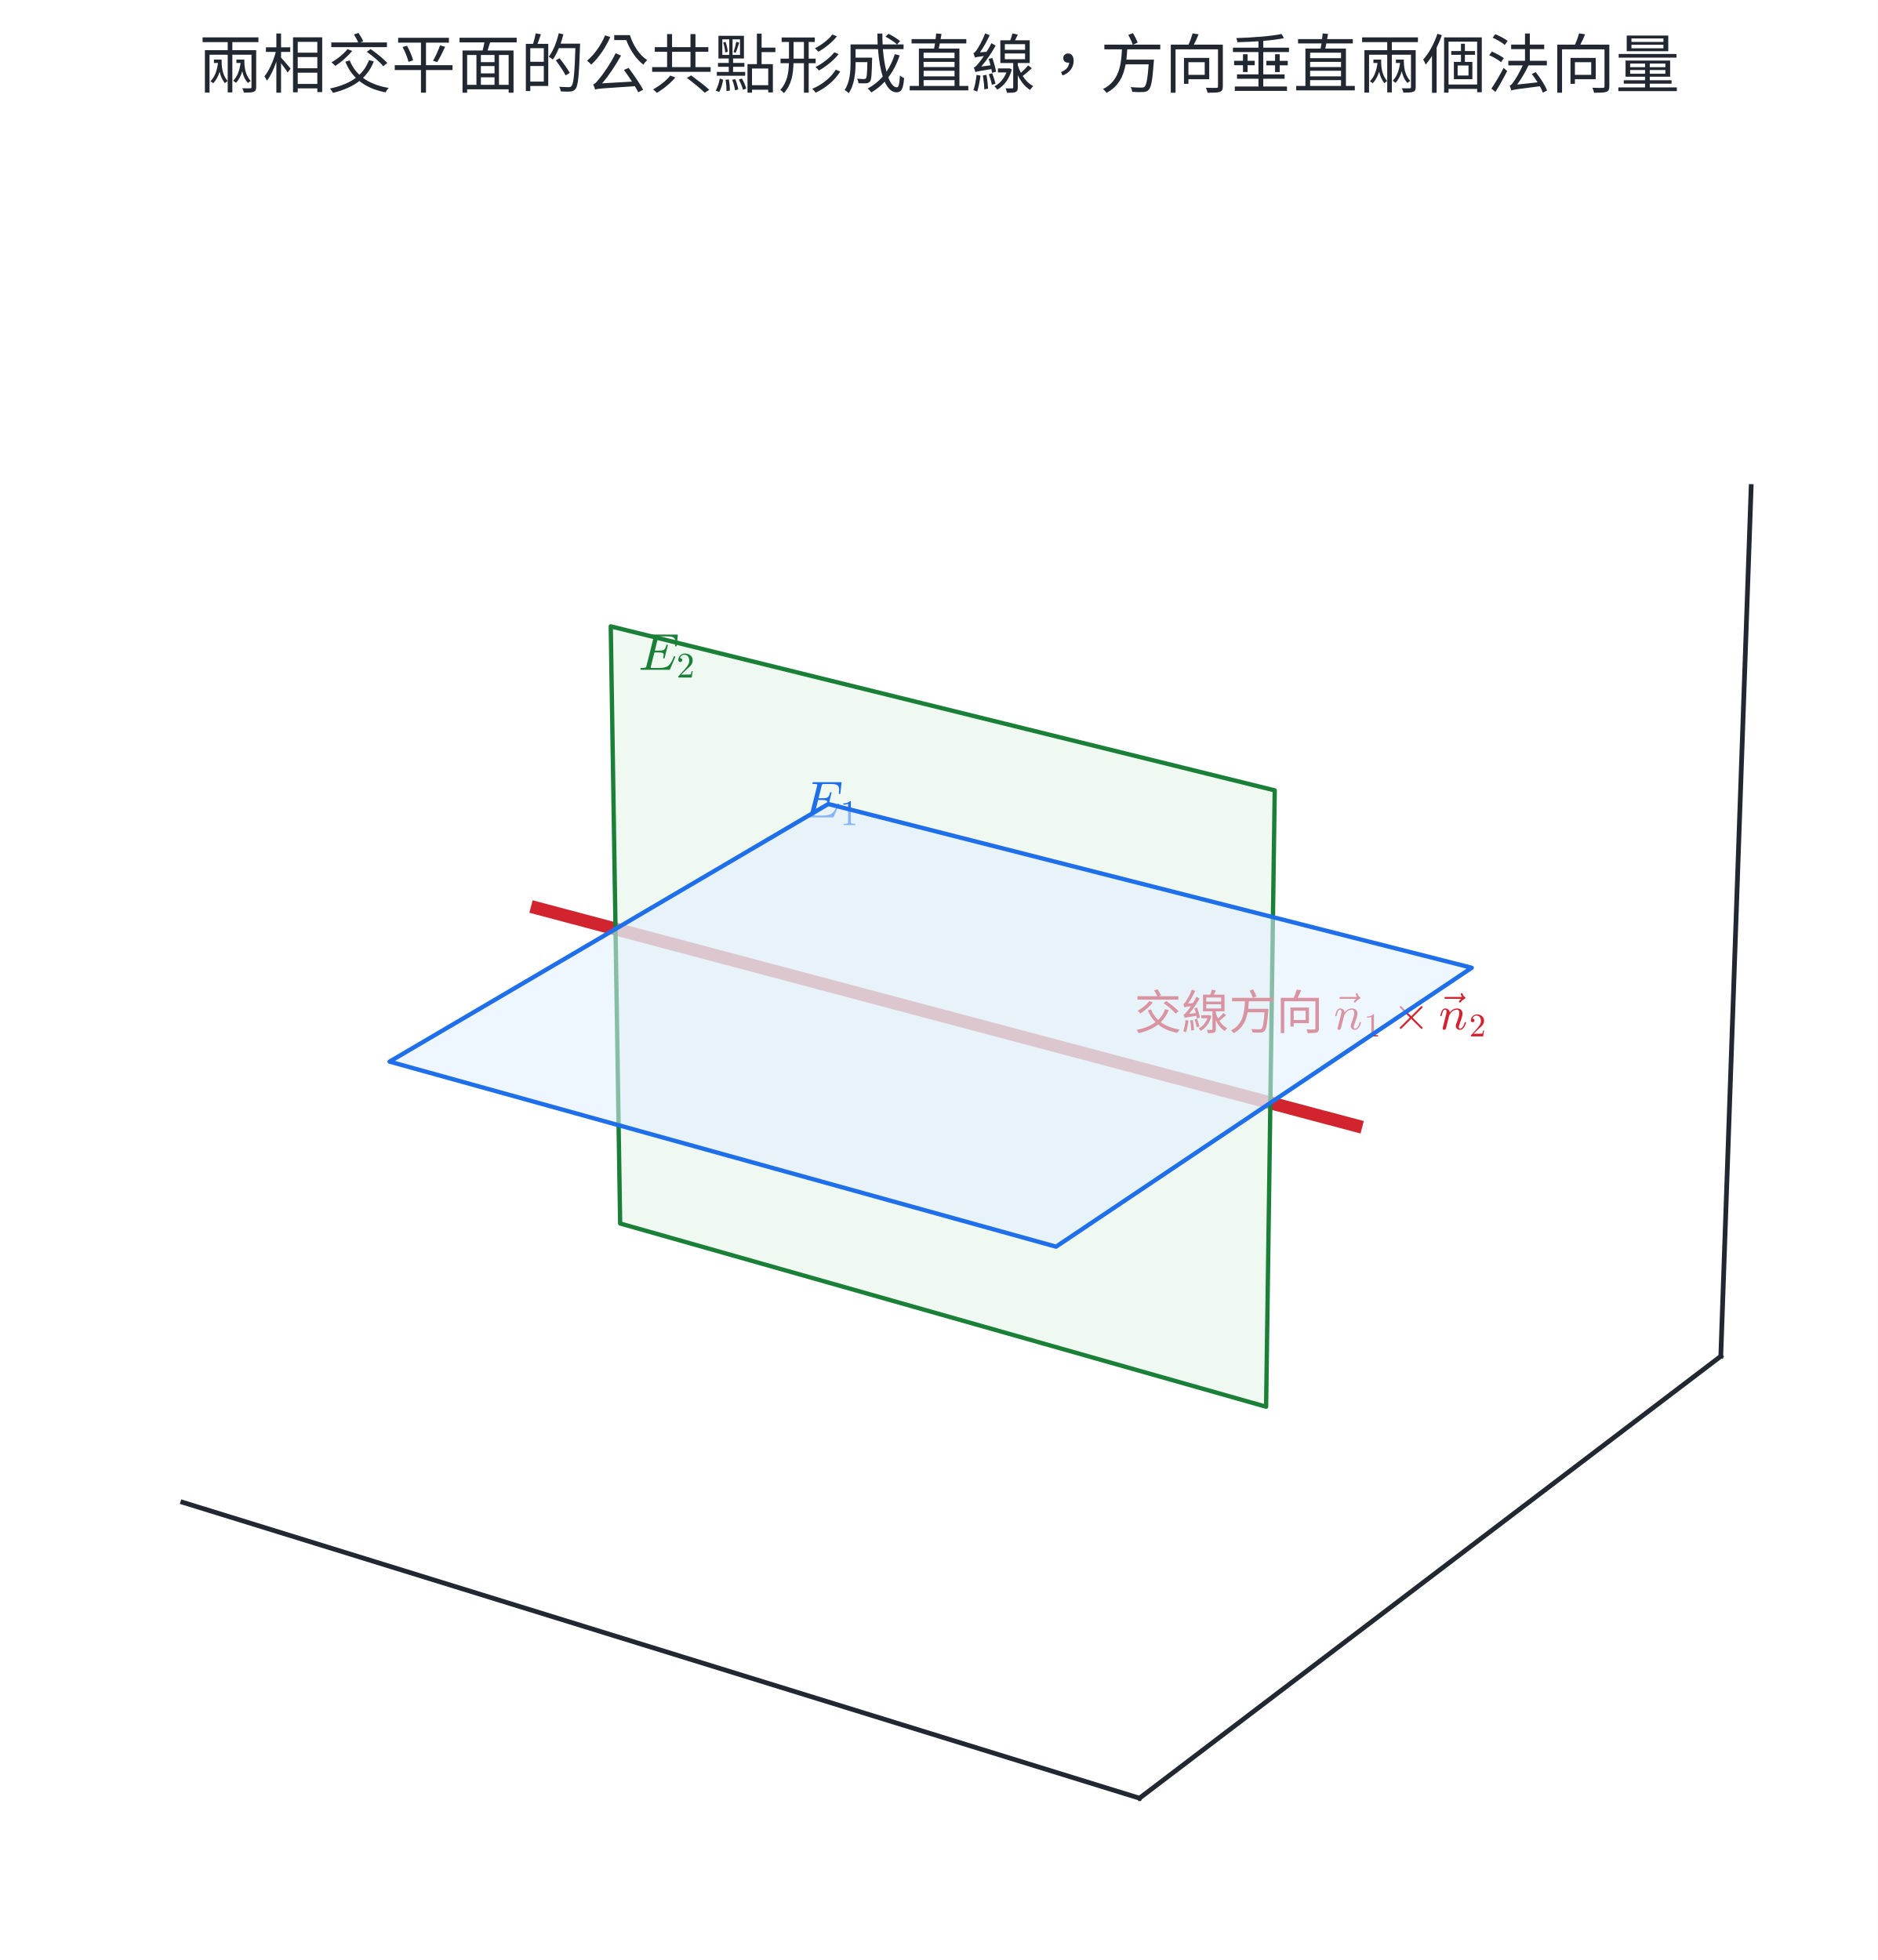
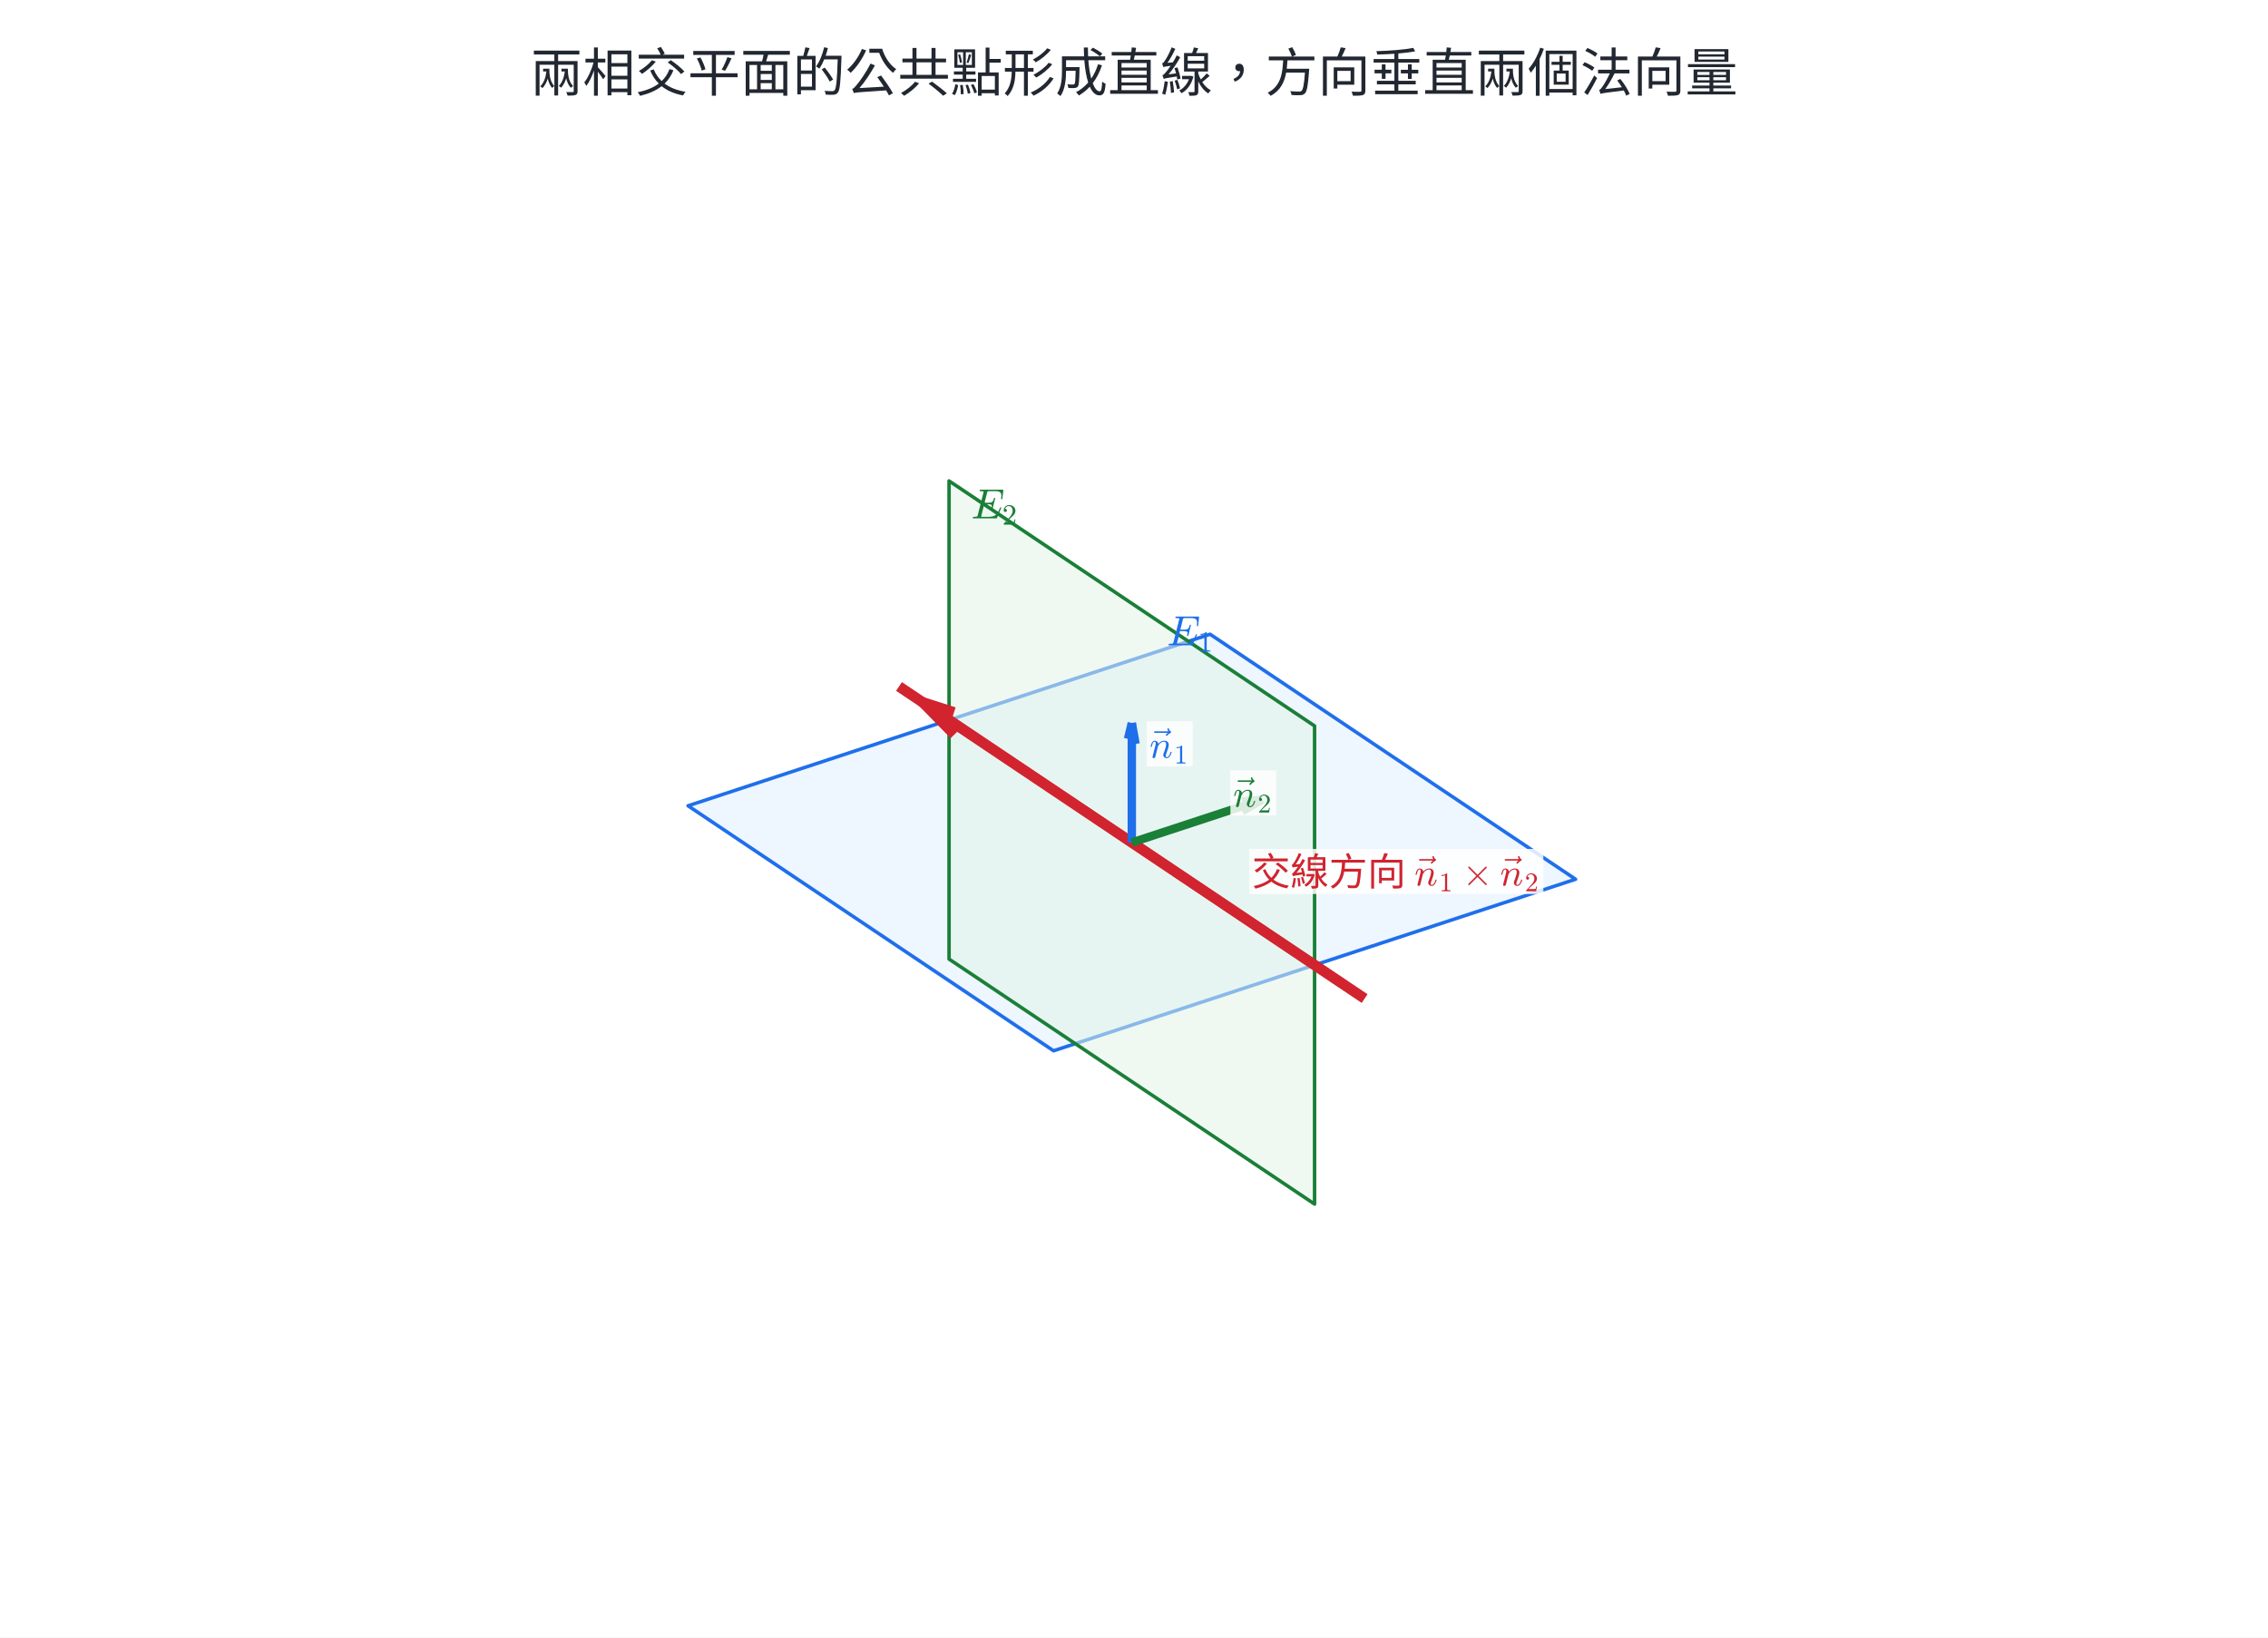
- <svg xmlns="http://www.w3.org/2000/svg" xmlns:xlink="http://www.w3.org/1999/xlink" width="437.28pt" height="456.48pt" viewBox="0 0 437.28 456.48" version="1.1">
+ <svg xmlns="http://www.w3.org/2000/svg" xmlns:xlink="http://www.w3.org/1999/xlink" width="648pt" height="468pt" viewBox="0 0 648 468" version="1.1">
  <defs>
    <style type="text/css">*{stroke-linejoin: round; stroke-linecap: butt}</style>
  </defs>
  <g id="figure_1">
    <g id="patch_1">
-       <path d="M 0 456.48 L 437.28 456.48 L 437.28 0 L 0 0 z " style="fill: #ffffff" />
+       <path d="M 0 468 L 648 468 L 648 0 L 0 0 z " style="fill: #ffffff" />
    </g>
    <g id="patch_2">
-       <path d="M 7.2 449.28 L 430.08 449.28 L 430.08 26.4 L 7.2 26.4 z " style="fill: #ffffff" />
-     </g>
-     <g id="pane3d_1">
-       <g id="patch_3">
-         <path d="M 42.563 349.89 L 188.842 257.956 L 187.496 64.252 L 35.037 142.22 " style="fill: none; opacity: 0" />
-       </g>
-     </g>
-     <g id="pane3d_2">
-       <g id="patch_4">
-         <path d="M 188.842 257.956 L 400.7 315.87 L 407.773 113.307 L 187.496 64.252 " style="fill: none; opacity: 0" />
-       </g>
-     </g>
-     <g id="pane3d_3">
-       <g id="patch_5">
-         <path d="M 42.563 349.89 L 265.34 418.794 L 400.7 315.87 L 188.842 257.956 " style="fill: none; opacity: 0" />
-       </g>
-     </g>
-     <g id="axis3d_1">
-       <g id="line2d_1">
-         <path d="M 42.563 349.89 L 265.34 418.794 " style="fill: none; stroke: #222831; stroke-width: 1.1; stroke-linecap: square" />
-       </g>
-     </g>
-     <g id="axis3d_2">
-       <g id="line2d_2">
-         <path d="M 400.7 315.87 L 265.34 418.794 " style="fill: none; stroke: #222831; stroke-width: 1.1; stroke-linecap: square" />
-       </g>
-     </g>
-     <g id="axis3d_3">
-       <g id="line2d_3">
-         <path d="M 400.7 315.87 L 407.773 113.307 " style="fill: none; stroke: #222831; stroke-width: 1.1; stroke-linecap: square" />
-       </g>
+       <path d="M 112.56 455.04 L 535.44 455.04 L 535.44 32.16 L 112.56 32.16 z " style="fill: #ffffff" />
    </g>
    <g id="axes_1">
-       <g id="line2d_4">
-         <path d="M 125.095 211.51 L 315.745 262.152 " clip-path="url(#p8ca5de305f)" style="fill: none; stroke: #d1242f; stroke-width: 3; stroke-linecap: square" />
-       </g>
      <g id="Poly3DCollection_1">
        <defs>
-           <path id="mbf3ca50572" d="M 144.406 -171.533 L 294.823 -128.855 L 296.831 -272.406 L 142.218 -310.599 z " style="stroke: #1a7f37" />
+           <path id="med1cf63af6" d="M 196.586 -237.719 L 301.019 -167.699 L 450.164 -216.728 L 345.732 -286.747 z " style="stroke: #1f6feb" />
        </defs>
-         <g clip-path="url(#p8ca5de305f)">
-           <use xlink:href="#mbf3ca50572" x="0" y="456.48" style="fill: #e2f3e7; fill-opacity: 0.55; stroke: #1a7f37" />
+         <g clip-path="url(#p10d3ced68f)">
+           <use xlink:href="#med1cf63af6" x="0" y="468" style="fill: #dfeeff; fill-opacity: 0.55; stroke: #1f6feb" />
        </g>
      </g>
+       <g id="Poly3DCollection_2">
+         <defs>
+           <path id="m52b0928c72" d="M 271.159 -193.91 L 375.592 -123.89 L 375.592 -260.537 L 271.159 -330.557 z " style="stroke: #1a7f37" />
+         </defs>
+         <g clip-path="url(#p10d3ced68f)">
+           <use xlink:href="#m52b0928c72" x="0" y="468" style="fill: #e2f3e7; fill-opacity: 0.55; stroke: #1a7f37" />
+         </g>
+       </g>
+       <g id="line2d_1">
+         <path d="M 258.105 197.015 L 388.646 284.539 " clip-path="url(#p10d3ced68f)" style="fill: none; stroke: #d1242f; stroke-width: 3; stroke-linecap: square" />
+       </g>
+       <g id="Line3DCollection_1">
+         <path d="M 263.326 200.515 L 383.424 281.038 " clip-path="url(#p10d3ced68f)" style="fill: none; stroke: #d1242f; stroke-width: 2.8" />
+         <path d="M 263.326 200.515 L 272.607 209.992 " clip-path="url(#p10d3ced68f)" style="fill: none; stroke: #d1242f; stroke-width: 2.8" />
+         <path d="M 263.326 200.515 L 272.607 203.484 " clip-path="url(#p10d3ced68f)" style="fill: none; stroke: #d1242f; stroke-width: 2.8" />
+       </g>
+       <g id="Line3DCollection_2">
+         <path d="M 323.375 206.615 L 323.375 240.777 " clip-path="url(#p10d3ced68f)" style="fill: none; stroke: #1f6feb; stroke-width: 2.4" />
+         <path d="M 323.375 206.615 L 322.294 211.17 " clip-path="url(#p10d3ced68f)" style="fill: none; stroke: #1f6feb; stroke-width: 2.4" />
+         <path d="M 323.375 206.615 L 324.456 212.62 " clip-path="url(#p10d3ced68f)" style="fill: none; stroke: #1f6feb; stroke-width: 2.4" />
+       </g>
+       <g id="Line3DCollection_3">
+         <path d="M 360.662 228.52 L 323.375 240.777 " clip-path="url(#p10d3ced68f)" style="fill: none; stroke: #1a7f37; stroke-width: 2.4" />
+         <path d="M 360.662 228.52 L 354.899 231.829 " clip-path="url(#p10d3ced68f)" style="fill: none; stroke: #1a7f37; stroke-width: 2.4" />
+         <path d="M 360.662 228.52 L 354.899 228.999 " clip-path="url(#p10d3ced68f)" style="fill: none; stroke: #1a7f37; stroke-width: 2.4" />
+       </g>
      <g id="text_1">
-         <g style="fill: #d1242f" transform="translate(264.1466 239.7374) scale(0.11 -0.11)">
+         <g id="patch_3">
+           <path d="M 356.917 255.489 L 440.957 255.489 L 440.957 242.619 L 356.917 242.619 z " style="fill: #ffffff; opacity: 0.84" />
+         </g>
+         <g style="fill: #d1242f" transform="translate(357.6871 253.0694) scale(0.11 -0.11)">
          <defs>
            <path id="NotoSansCJKtc-Regular-25ec" d="M 2035 3821 C 1651 3334 1018 2829 448 2509 C 557 2432 736 2246 826 2150 C 1382 2515 2061 3091 2502 3642 L 2035 3821 z M 3955 3552 C 4550 3142 5261 2534 5587 2125 L 5990 2445 C 5638 2848 4915 3430 4333 3827 L 3955 3552 z M 2253 2701 L 1824 2566 C 2080 1939 2426 1408 2867 973 C 2195 461 1331 128 301 -90 C 390 -198 544 -410 595 -525 C 1626 -269 2515 102 3219 653 C 3898 102 4762 -269 5824 -474 C 5888 -339 6022 -141 6131 -32 C 5101 134 4243 474 3578 966 C 4032 1408 4390 1939 4653 2598 L 4173 2733 C 3955 2144 3635 1664 3219 1274 C 2797 1670 2477 2150 2253 2701 z M 2675 5280 C 2835 5037 3008 4717 3104 4486 L 429 4486 L 429 4019 L 5958 4019 L 5958 4486 L 3309 4486 L 3597 4602 C 3514 4826 3302 5178 3130 5434 L 2675 5280 z " transform="scale(0.015625)" />
            <path id="NotoSansCJKtc-Regular-7a18" d="M 3347 3392 L 5357 3392 L 5357 2822 L 3347 2822 L 3347 3392 z M 3347 4314 L 5357 4314 L 5357 3757 L 3347 3757 L 3347 4314 z M 1165 1210 C 1235 774 1299 198 1306 -173 L 1683 -102 C 1664 269 1600 832 1523 1267 L 1165 1210 z M 538 1261 C 474 730 378 141 224 -256 C 326 -288 518 -352 602 -397 C 736 13 858 627 928 1190 L 538 1261 z M 1760 1331 C 1882 998 2010 557 2061 275 L 2413 390 C 2355 672 2221 1101 2093 1427 L 1760 1331 z M 5664 2208 C 5485 1984 5197 1696 4941 1472 C 4813 1709 4710 1958 4634 2221 L 4634 2438 L 5818 2438 L 5818 4698 L 4365 4698 L 4634 5267 L 4102 5382 C 4058 5184 3968 4915 3885 4698 L 2899 4698 L 2899 2438 L 4179 2438 L 4179 19 C 4179 -58 4160 -77 4070 -77 C 3987 -83 3718 -83 3418 -77 C 3482 -198 3539 -390 3558 -518 C 3974 -518 4243 -512 4416 -442 C 4589 -365 4634 -230 4634 19 L 4634 1229 C 4934 602 5350 77 5856 -230 C 5926 -115 6067 58 6170 147 C 5760 358 5402 717 5120 1152 C 5408 1363 5734 1658 6022 1920 L 5664 2208 z M 2662 1907 L 2662 1504 L 3501 1504 C 3264 877 2810 371 2317 128 C 2406 45 2528 -102 2592 -205 C 3245 154 3802 845 4038 1824 L 3757 1920 L 3680 1907 L 2662 1907 z M 422 1536 C 538 1600 736 1638 2010 1837 L 2080 1466 L 2470 1581 C 2426 1926 2259 2502 2106 2944 L 1734 2854 C 1805 2656 1869 2432 1926 2214 L 1005 2093 C 1523 2688 2022 3430 2432 4173 L 2016 4416 C 1875 4122 1709 3827 1536 3558 L 877 3501 C 1222 3987 1568 4608 1837 5203 L 1389 5389 C 1139 4691 710 3962 570 3776 C 448 3578 333 3450 224 3424 C 275 3302 352 3078 378 2982 C 467 3021 608 3053 1267 3136 C 1037 2790 832 2528 736 2419 C 544 2182 403 2022 262 1990 C 320 1862 397 1638 422 1536 z " transform="scale(0.015625)" />
            <path id="NotoSansCJKtc-Regular-4ea1" d="M 2816 5235 C 2982 4934 3174 4525 3251 4269 L 435 4269 L 435 3802 L 2182 3802 C 2106 2330 1946 672 294 -147 C 422 -237 576 -403 646 -525 C 1862 109 2342 1171 2547 2310 L 4838 2310 C 4736 864 4608 243 4422 77 C 4339 13 4256 0 4115 0 C 3942 0 3494 6 3034 45 C 3130 -83 3194 -282 3206 -422 C 3635 -454 4058 -461 4282 -442 C 4531 -429 4691 -384 4838 -218 C 5088 32 5216 730 5344 2547 C 5357 2618 5363 2778 5363 2778 L 2624 2778 C 2662 3117 2688 3462 2707 3802 L 5990 3802 L 5990 4269 L 3290 4269 L 3744 4467 C 3654 4723 3456 5114 3277 5414 L 2816 5235 z " transform="scale(0.015625)" />
            <path id="NotoSansCJKtc-Regular-2eb8" d="M 2803 5389 C 2714 5062 2554 4614 2394 4269 L 634 4269 L 634 -512 L 1107 -512 L 1107 3802 L 5325 3802 L 5325 128 C 5325 13 5286 -26 5158 -26 C 5024 -32 4582 -38 4122 -13 C 4192 -154 4262 -378 4288 -512 C 4877 -512 5274 -506 5504 -429 C 5728 -346 5805 -192 5805 128 L 5805 4269 L 2925 4269 C 3085 4576 3258 4947 3398 5293 L 2803 5389 z M 2387 2522 L 4006 2522 L 4006 1267 L 2387 1267 L 2387 2522 z M 1946 2950 L 1946 371 L 2387 371 L 2387 832 L 4454 832 L 4454 2950 L 1946 2950 z " transform="scale(0.015625)" />
            <path id="NotoSansCJKtc-Regular-1" transform="scale(0.015625)" />
            <path id="Cmmi10-6e" d="M 1281 3809 Q 1231 3809 1198 3846 Q 1166 3884 1166 3938 Q 1166 3984 1198 4023 Q 1231 4063 1281 4063 L 3547 4063 Q 3378 4291 3378 4441 Q 3378 4497 3417 4533 Q 3456 4569 3506 4569 Q 3613 4569 3634 4469 Q 3697 4194 3938 4044 Q 4000 4003 4000 3938 Q 4000 3859 3938 3828 Q 3575 3647 3353 3347 Q 3328 3303 3256 3303 Q 3209 3303 3168 3340 Q 3128 3378 3128 3431 Q 3128 3547 3438 3809 L 1281 3809 z " transform="scale(0.015625)" />
            <path id="Cmmi10-7a" d="M 494 109 Q 494 147 500 166 L 978 2075 Q 1025 2253 1025 2388 Q 1025 2663 838 2663 Q 638 2663 541 2423 Q 444 2184 353 1819 Q 353 1800 334 1789 Q 316 1778 300 1778 L 225 1778 Q 203 1778 187 1801 Q 172 1825 172 1844 Q 241 2122 305 2315 Q 369 2509 505 2668 Q 641 2828 844 2828 Q 1084 2828 1268 2676 Q 1453 2525 1453 2291 Q 1644 2541 1900 2684 Q 2156 2828 2444 2828 Q 2672 2828 2837 2750 Q 3003 2672 3095 2514 Q 3188 2356 3188 2138 Q 3188 1875 3070 1503 Q 2953 1131 2778 672 Q 2688 463 2688 288 Q 2688 97 2834 97 Q 3084 97 3251 365 Q 3419 634 3488 941 Q 3500 978 3541 978 L 3616 978 Q 3641 978 3658 962 Q 3675 947 3675 922 Q 3675 916 3669 903 Q 3581 541 3364 234 Q 3147 -72 2822 -72 Q 2597 -72 2437 83 Q 2278 238 2278 459 Q 2278 578 2328 709 Q 2409 919 2514 1209 Q 2619 1500 2686 1765 Q 2753 2031 2753 2234 Q 2753 2413 2679 2538 Q 2606 2663 2431 2663 Q 2197 2663 2000 2559 Q 1803 2456 1656 2286 Q 1509 2116 1388 1881 L 953 141 Q 931 53 854 -9 Q 778 -72 684 -72 Q 606 -72 550 -22 Q 494 28 494 109 z " transform="scale(0.015625)" />
            <path id="Cmr10-64" d="M 594 0 L 594 225 Q 1394 225 1394 428 L 1394 3788 Q 1063 3628 556 3628 L 556 3853 Q 1341 3853 1741 4263 L 1831 4263 Q 1853 4263 1873 4245 Q 1894 4228 1894 4206 L 1894 428 Q 1894 225 2694 225 L 2694 0 L 594 0 z " transform="scale(0.015625)" />
            <path id="Cmsy10-d" d="M 941 184 Q 941 234 972 275 L 2303 1600 L 972 2931 Q 941 2963 941 3016 Q 941 3063 978 3103 Q 1016 3144 1069 3144 Q 1113 3144 1166 3103 L 2491 1778 L 3809 3103 Q 3863 3144 3903 3144 Q 3956 3144 3993 3106 Q 4031 3069 4031 3016 Q 4031 2963 4000 2931 L 2669 1600 L 4000 275 Q 4031 234 4031 184 Q 4031 131 3993 93 Q 3956 56 3903 56 Q 3856 56 3809 103 L 2491 1422 L 1166 103 Q 1119 56 1069 56 Q 1016 56 978 97 Q 941 138 941 184 z " transform="scale(0.015625)" />
            <path id="Cmr10-31" d="M 319 0 L 319 172 Q 319 188 331 206 L 1325 1306 Q 1550 1550 1690 1715 Q 1831 1881 1968 2097 Q 2106 2313 2186 2536 Q 2266 2759 2266 3009 Q 2266 3272 2169 3511 Q 2072 3750 1880 3894 Q 1688 4038 1416 4038 Q 1138 4038 916 3870 Q 694 3703 603 3438 Q 628 3444 672 3444 Q 816 3444 917 3347 Q 1019 3250 1019 3097 Q 1019 2950 917 2848 Q 816 2747 672 2747 Q 522 2747 420 2851 Q 319 2956 319 3097 Q 319 3338 409 3548 Q 500 3759 670 3923 Q 841 4088 1055 4175 Q 1269 4263 1509 4263 Q 1875 4263 2190 4108 Q 2506 3953 2690 3670 Q 2875 3388 2875 3009 Q 2875 2731 2753 2481 Q 2631 2231 2440 2026 Q 2250 1822 1953 1562 Q 1656 1303 1563 1216 L 838 519 L 1453 519 Q 1906 519 2211 526 Q 2516 534 2534 550 Q 2609 631 2688 1141 L 2875 1141 L 2694 0 L 319 0 z " transform="scale(0.015625)" />
          </defs>
          <use xlink:href="#NotoSansCJKtc-Regular-25ec" transform="translate(0 0.09375)" />
          <use xlink:href="#NotoSansCJKtc-Regular-7a18" transform="translate(99.99991 0.09375)" />
          <use xlink:href="#NotoSansCJKtc-Regular-4ea1" transform="translate(199.9998 0.09375)" />
          <use xlink:href="#NotoSansCJKtc-Regular-2eb8" transform="translate(299.9997 0.09375)" />
          <use xlink:href="#NotoSansCJKtc-Regular-1" transform="translate(399.9996 0.09375)" />
          <use xlink:href="#Cmmi10-6e" transform="translate(415.8645 5.171875)" />
          <use xlink:href="#Cmmi10-7a" transform="translate(422.3996 0.09375)" />
          <use xlink:href="#Cmr10-64" transform="translate(486.4137 -14.90621) scale(0.7)" />
          <use xlink:href="#Cmsy10-d" transform="translate(547.1341 0.09375)" />
          <use xlink:href="#Cmmi10-6e" transform="translate(638.2846 5.171875)" />
          <use xlink:href="#Cmmi10-7a" transform="translate(644.8197 0.09375)" />
          <use xlink:href="#Cmr10-31" transform="translate(708.8338 -14.90621) scale(0.7)" />
        </g>
      </g>
      <g id="text_2">
-         <g style="fill: #1f6feb" transform="translate(186.7952 190.4476) scale(0.12 -0.12)">
+         <g id="patch_4">
+           <path d="M 327.677 219.02 L 340.767 219.02 L 340.767 206.15 L 327.677 206.15 z " style="fill: #ffffff; opacity: 0.84" />
+         </g>
+         <g style="fill: #1f6feb" transform="translate(328.4467 216.6002) scale(0.11 -0.11)">
+           <use xlink:href="#Cmmi10-6e" transform="translate(-6.535156 5.609375)" />
+           <use xlink:href="#Cmmi10-7a" transform="translate(0 0.53125)" />
+           <use xlink:href="#Cmr10-64" transform="translate(64.01406 -14.46871) scale(0.7)" />
+         </g>
+       </g>
+       <g id="text_3">
+         <g id="patch_5">
+           <path d="M 351.54 233.039 L 364.63 233.039 L 364.63 220.169 L 351.54 220.169 z " style="fill: #ffffff; opacity: 0.84" />
+         </g>
+         <g style="fill: #1a7f37" transform="translate(352.31 230.6192) scale(0.11 -0.11)">
+           <use xlink:href="#Cmmi10-6e" transform="translate(-6.535156 5.609375)" />
+           <use xlink:href="#Cmmi10-7a" transform="translate(0 0.53125)" />
+           <use xlink:href="#Cmr10-31" transform="translate(64.01406 -14.46871) scale(0.7)" />
+         </g>
+       </g>
+       <g id="text_4">
+         <g style="fill: #1f6feb" transform="translate(333.4278 184.49) scale(0.12 -0.12)">
          <defs>
            <path id="Cmmi10-6f" d="M 300 0 Q 238 0 238 84 Q 241 100 250 139 Q 259 178 276 201 Q 294 225 319 225 Q 709 225 863 269 Q 947 297 984 441 L 1863 3956 Q 1875 4019 1875 4044 Q 1875 4113 1797 4122 Q 1678 4147 1338 4147 Q 1275 4147 1275 4231 Q 1278 4247 1287 4286 Q 1297 4325 1314 4348 Q 1331 4372 1356 4372 L 4825 4372 Q 4891 4372 4891 4288 L 4738 2963 Q 4738 2947 4714 2926 Q 4691 2906 4672 2906 L 4616 2906 Q 4550 2906 4550 2988 Q 4588 3300 4588 3450 Q 4588 3706 4500 3848 Q 4413 3991 4267 4053 Q 4122 4116 3945 4131 Q 3769 4147 3481 4147 L 2753 4147 Q 2578 4147 2522 4117 Q 2466 4088 2419 3928 L 2034 2381 L 2534 2381 Q 2859 2381 3025 2426 Q 3191 2472 3287 2615 Q 3384 2759 3463 3072 Q 3469 3094 3486 3111 Q 3503 3128 3525 3128 L 3584 3128 Q 3647 3128 3647 3047 L 3250 1466 Q 3238 1409 3188 1409 L 3128 1409 Q 3066 1409 3066 1491 Q 3128 1747 3128 1869 Q 3128 2056 2959 2106 Q 2791 2156 2509 2156 L 1978 2156 L 1544 416 Q 1516 338 1516 275 Q 1516 225 1734 225 L 2509 225 Q 2972 225 3259 297 Q 3547 369 3736 526 Q 3925 684 4062 928 Q 4200 1172 4397 1638 Q 4409 1678 4453 1678 L 4513 1678 Q 4538 1678 4556 1656 Q 4575 1634 4575 1606 Q 4575 1594 4569 1581 L 3909 38 Q 3897 0 3859 0 L 300 0 z " transform="scale(0.015625)" />
          </defs>
          <use xlink:href="#Cmmi10-6f" transform="translate(0 0.6875)" />
          <use xlink:href="#Cmr10-64" transform="translate(73.7793 -14.31246) scale(0.7)" />
        </g>
      </g>
-       <g id="text_3">
-         <g style="fill: #1a7f37" transform="translate(148.6709 156.0749) scale(0.12 -0.12)">
+       <g id="text_5">
+         <g style="fill: #1a7f37" transform="translate(277.4981 148.2168) scale(0.12 -0.12)">
          <use xlink:href="#Cmmi10-6f" transform="translate(0 0.6875)" />
          <use xlink:href="#Cmr10-31" transform="translate(73.7793 -14.31246) scale(0.7)" />
        </g>
      </g>
-       <g id="text_4">
-         <g style="fill: #222831" transform="translate(46.14 20.4) scale(0.15 -0.15)">
+       <g id="text_6">
+         <g style="fill: #222831" transform="translate(151.5 26.16) scale(0.15 -0.15)">
          <defs>
            <path id="NotoSansCJKtc-Regular-2a94" d="M 1568 2784 L 1568 2445 L 1971 2445 C 1875 1683 1651 1050 1222 634 C 1299 589 1440 480 1498 429 C 1779 723 1990 1114 2138 1581 C 2221 1171 2381 774 2662 435 C 2720 506 2854 608 2931 653 C 2374 1293 2330 2112 2330 2784 L 1568 2784 z M 442 4992 L 442 4518 L 2938 4518 L 2938 3718 L 672 3718 L 672 -499 L 1133 -499 L 1133 3264 L 2938 3264 L 2938 -480 L 3398 -480 L 3398 3264 L 5299 3264 L 5299 58 C 5299 -38 5267 -70 5171 -70 C 5069 -77 4736 -77 4384 -64 C 4448 -186 4525 -371 4550 -499 C 5005 -499 5325 -493 5517 -416 C 5709 -346 5766 -211 5766 51 L 5766 3718 L 3398 3718 L 3398 4518 L 5990 4518 L 5990 4992 L 442 4992 z M 3802 2784 L 3802 2445 L 4218 2445 C 4115 1709 3891 1088 3482 678 C 3571 634 3706 525 3763 467 C 4038 768 4243 1158 4384 1626 C 4474 1203 4640 794 4947 454 C 5011 518 5146 621 5229 659 C 4640 1293 4589 2112 4589 2784 L 3802 2784 z " transform="scale(0.015625)" />
            <path id="NotoSansCJKtc-Regular-6ce8" d="M 3494 3034 L 5440 3034 L 5440 1920 L 3494 1920 L 3494 3034 z M 3494 3469 L 3494 4544 L 5440 4544 L 5440 3469 L 3494 3469 z M 3494 1478 L 5440 1478 L 5440 365 L 3494 365 L 3494 1478 z M 3027 4998 L 3027 -467 L 3494 -467 L 3494 -77 L 5440 -77 L 5440 -448 L 5926 -448 L 5926 4998 L 3027 4998 z M 1370 5376 L 1370 4006 L 333 4006 L 333 3546 L 1312 3546 C 1088 2662 634 1651 186 1120 C 262 1005 384 813 435 685 C 781 1126 1120 1837 1370 2573 L 1370 -506 L 1837 -506 L 1837 2419 C 2080 2106 2368 1709 2490 1498 L 2784 1888 C 2643 2061 2061 2746 1837 2970 L 1837 3546 L 2752 3546 L 2752 4006 L 1837 4006 L 1837 5376 L 1370 5376 z " transform="scale(0.015625)" />
            <path id="NotoSansCJKtc-Regular-41d6" d="M 1114 4032 C 1363 3558 1613 2938 1702 2554 L 2157 2714 C 2067 3085 1805 3699 1549 4160 L 1114 4032 z M 4832 4192 C 4672 3725 4378 3072 4134 2669 L 4550 2534 C 4800 2918 5101 3533 5338 4051 L 4832 4192 z M 333 2227 L 333 1747 L 2938 1747 L 2938 -506 L 3437 -506 L 3437 1747 L 6074 1747 L 6074 2227 L 3437 2227 L 3437 4467 L 5715 4467 L 5715 4947 L 672 4947 L 672 4467 L 2938 4467 L 2938 2227 L 333 2227 z " transform="scale(0.015625)" />
            <path id="NotoSansCJKtc-Regular-aaab" d="M 2490 2138 L 3846 2138 L 3846 1414 L 2490 1414 L 2490 2138 z M 2490 2528 L 2490 3238 L 3846 3238 L 3846 2528 L 2490 2528 z M 2490 1024 L 3846 1024 L 3846 275 L 2490 275 L 2490 1024 z M 371 4954 L 371 4493 L 2842 4493 C 2797 4230 2726 3930 2662 3686 L 666 3686 L 666 -512 L 1126 -512 L 1126 -173 L 5248 -173 L 5248 -512 L 5734 -512 L 5734 3686 L 3155 3686 L 3405 4493 L 6048 4493 L 6048 4954 L 371 4954 z M 1126 275 L 1126 3238 L 2048 3238 L 2048 275 L 1126 275 z M 5248 275 L 4288 275 L 4288 3238 L 5248 3238 L 5248 275 z " transform="scale(0.015625)" />
            <path id="NotoSansCJKtc-Regular-6c33" d="M 3533 2707 C 3885 2240 4320 1600 4512 1210 L 4922 1466 C 4710 1843 4269 2464 3904 2918 L 3533 2707 z M 1536 5389 C 1485 5082 1376 4659 1274 4346 L 557 4346 L 557 -346 L 998 -346 L 998 160 L 2784 160 L 2784 4346 L 1715 4346 C 1824 4621 1946 4979 2054 5299 L 1536 5389 z M 998 3917 L 2342 3917 L 2342 2566 L 998 2566 L 998 3917 z M 998 595 L 998 2144 L 2342 2144 L 2342 595 L 998 595 z M 3827 5402 C 3622 4518 3277 3635 2835 3066 C 2950 3002 3149 2867 3238 2790 C 3456 3098 3661 3488 3840 3923 L 5478 3923 C 5402 1357 5299 371 5094 154 C 5018 64 4947 45 4819 45 C 4672 45 4288 51 3866 83 C 3955 -38 4013 -243 4026 -378 C 4384 -397 4762 -410 4979 -390 C 5210 -365 5350 -314 5498 -122 C 5754 192 5843 1184 5939 4122 C 5946 4186 5946 4365 5946 4365 L 4013 4365 C 4115 4666 4211 4986 4288 5299 L 3827 5402 z " transform="scale(0.015625)" />
            <path id="NotoSansCJKtc-Regular-2a9e" d="M 2029 5190 C 1626 4211 954 3270 237 2669 C 358 2579 570 2387 659 2285 C 1376 2944 2086 3968 2547 5024 L 2029 5190 z M 1043 -198 C 1280 -102 1638 -83 4986 141 C 5120 -83 5235 -294 5325 -467 L 5811 -205 C 5504 365 4883 1267 4365 1958 L 3904 1754 C 4160 1408 4442 992 4704 595 L 1734 422 C 2400 1190 3059 2189 3616 3181 L 3078 3411 C 2541 2317 1715 1171 1446 877 C 1203 570 1024 358 845 320 C 922 173 1011 -90 1043 -198 z M 2938 5216 L 2938 4723 L 4134 4723 C 4493 3757 5114 2822 5837 2278 C 5920 2426 6099 2630 6214 2733 C 5453 3226 4806 4192 4499 5216 L 2938 5216 z " transform="scale(0.015625)" />
            <path id="NotoSansCJKtc-Regular-2aa6" d="M 3757 960 C 4365 512 5146 -128 5530 -512 L 5984 -218 C 5568 173 4768 781 4179 1210 L 3757 960 z M 2106 1197 C 1747 717 1024 160 397 -179 C 506 -262 678 -416 774 -518 C 1421 -147 2144 448 2605 1005 L 2106 1197 z M 570 4019 L 570 3558 L 1792 3558 L 1792 2035 L 307 2035 L 307 1568 L 6118 1568 L 6118 2035 L 4608 2035 L 4608 3558 L 5888 3558 L 5888 4019 L 4608 4019 L 4608 5318 L 4115 5318 L 4115 4019 L 2285 4019 L 2285 5318 L 1792 5318 L 1792 4019 L 570 4019 z M 2285 2035 L 2285 3558 L 4115 3558 L 4115 2035 L 2285 2035 z " transform="scale(0.015625)" />
            <path id="NotoSansCJKtc-Regular-b7c5" d="M 966 4474 C 1069 4166 1152 3757 1165 3494 L 1421 3565 C 1402 3821 1312 4230 1203 4538 L 966 4474 z M 1197 781 C 1267 422 1299 -38 1286 -339 L 1626 -301 C 1632 0 1594 461 1523 813 L 1197 781 z M 1856 781 C 1990 454 2106 26 2138 -262 L 2458 -186 C 2426 90 2298 518 2163 838 L 1856 781 z M 2515 794 C 2694 480 2867 58 2931 -218 L 3251 -102 C 3187 179 3014 589 2822 902 L 2515 794 z M 627 902 C 557 512 416 13 218 -288 L 563 -435 C 762 -128 890 378 960 781 L 627 902 z M 2272 4557 C 2214 4262 2086 3808 1997 3533 L 2202 3456 C 2317 3706 2445 4122 2554 4454 L 2272 4557 z M 4314 5363 L 4314 2330 L 3379 2330 L 3379 -506 L 3827 -506 L 3827 -211 L 5440 -211 L 5440 -480 L 5901 -480 L 5901 2330 L 4781 2330 L 4781 3526 L 6150 3526 L 6150 3974 L 4781 3974 L 4781 5363 L 4314 5363 z M 3827 237 L 3827 1894 L 5440 1894 L 5440 237 L 3827 237 z M 877 4794 L 1568 4794 L 1568 3245 L 877 3245 L 877 4794 z M 1894 4794 L 2637 4794 L 2637 3245 L 1894 3245 L 1894 4794 z M 333 1555 L 333 1178 L 3149 1178 L 3149 1555 L 1946 1555 L 1946 2067 L 3072 2067 L 3072 2451 L 1946 2451 L 1946 2893 L 3027 2893 L 3027 5146 L 493 5146 L 493 2893 L 1517 2893 L 1517 2451 L 448 2451 L 448 2067 L 1517 2067 L 1517 1555 L 333 1555 z " transform="scale(0.015625)" />
            <path id="NotoSansCJKtc-Regular-43ac" d="M 5414 5274 C 5018 4755 4288 4211 3674 3904 C 3795 3814 3936 3674 4019 3565 C 4672 3923 5389 4499 5862 5088 L 5414 5274 z M 5600 3507 C 5171 2950 4397 2374 3738 2042 C 3859 1946 4000 1798 4083 1702 C 4768 2080 5542 2701 6035 3328 L 5600 3507 z M 5747 1779 C 5267 979 4358 269 3405 -122 C 3533 -224 3674 -390 3750 -506 C 4736 -51 5651 710 6195 1600 L 5747 1779 z M 2586 4531 L 2586 2874 L 1555 2874 L 1555 4531 L 2586 4531 z M 262 2874 L 262 2426 L 1094 2426 C 1069 1472 928 531 237 -230 C 352 -294 518 -448 595 -550 C 1363 288 1523 1350 1549 2426 L 2586 2426 L 2586 -506 L 3059 -506 L 3059 2426 L 3750 2426 L 3750 2874 L 3059 2874 L 3059 4531 L 3667 4531 L 3667 4979 L 371 4979 L 371 4531 L 1101 4531 L 1101 2874 L 262 2874 z " transform="scale(0.015625)" />
            <path id="NotoSansCJKtc-Regular-4857" d="M 3482 5370 C 3482 5005 3494 4640 3514 4288 L 819 4288 L 819 2490 C 819 1658 762 550 230 -237 C 346 -294 550 -461 634 -557 C 1222 288 1318 1581 1318 2483 L 1318 2528 L 2490 2528 C 2464 1427 2432 1018 2349 922 C 2298 864 2240 851 2144 851 C 2035 851 1760 851 1466 883 C 1542 762 1594 570 1600 435 C 1914 416 2208 416 2374 429 C 2547 448 2656 493 2758 614 C 2893 787 2925 1331 2957 2771 C 2957 2835 2963 2976 2963 2976 L 1318 2976 L 1318 3821 L 3546 3821 C 3622 2784 3776 1837 4019 1101 C 3597 614 3104 218 2534 -83 C 2637 -179 2810 -378 2886 -480 C 3379 -186 3821 166 4211 589 C 4506 -70 4890 -467 5382 -467 C 5875 -467 6054 -147 6138 947 C 6010 992 5830 1101 5722 1210 C 5683 358 5606 26 5421 26 C 5094 26 4806 390 4570 1018 C 5043 1632 5421 2362 5696 3200 L 5216 3322 C 5011 2675 4736 2093 4390 1581 C 4224 2202 4102 2963 4032 3821 L 6086 3821 L 6086 4288 L 4006 4288 C 3987 4640 3981 4998 3981 5370 L 3482 5370 z M 4294 5056 C 4704 4845 5197 4518 5440 4288 L 5741 4621 C 5491 4838 4986 5152 4582 5350 L 4294 5056 z " transform="scale(0.015625)" />
            <path id="NotoSansCJKtc-Regular-6ce2" d="M 1210 3878 L 1210 166 L 294 166 L 294 -275 L 6118 -275 L 6118 166 L 5235 166 L 5235 3878 L 3181 3878 L 3290 4390 L 5920 4390 L 5920 4819 L 3366 4819 L 3456 5331 L 2925 5382 L 2867 4819 L 480 4819 L 480 4390 L 2810 4390 L 2720 3878 L 1210 3878 z M 1677 2554 L 4749 2554 L 4749 2042 L 1677 2042 L 1677 2554 z M 1677 2925 L 1677 3469 L 4749 3469 L 4749 2925 L 1677 2925 z M 1677 1670 L 4749 1670 L 4749 1114 L 1677 1114 L 1677 1670 z M 1677 166 L 1677 742 L 4749 742 L 4749 166 L 1677 166 z " transform="scale(0.015625)" />
            <path id="NotoSansCJKtc-Regular-f6ac" d="M 2675 1203 C 3347 1440 3782 1965 3782 2656 C 3782 3104 3590 3392 3238 3392 C 2976 3392 2752 3232 2752 2931 C 2752 2630 2970 2477 3232 2477 L 3341 2490 C 3309 2048 3027 1747 2534 1542 L 2675 1203 z " transform="scale(0.015625)" />
            <path id="NotoSansCJKtc-Regular-344a" d="M 5242 5325 C 4173 5101 2285 4966 742 4922 C 794 4806 845 4627 851 4512 C 1510 4525 2234 4557 2944 4602 L 2944 3968 L 410 3968 L 410 3533 L 2944 3533 L 2944 1312 L 813 1312 L 813 877 L 2944 877 L 2944 109 L 595 109 L 595 -326 L 5779 -326 L 5779 109 L 3424 109 L 3424 877 L 5542 877 L 5542 1312 L 3424 1312 L 3424 3533 L 5978 3533 L 5978 3968 L 3424 3968 L 3424 4640 C 4198 4704 4922 4794 5478 4909 L 5242 5325 z M 1408 3315 L 1408 2662 L 525 2662 L 525 2221 L 1408 2221 L 1408 1549 L 1862 1549 L 1862 2221 L 2573 2221 L 2573 2662 L 1862 2662 L 1862 3315 L 1408 3315 z M 3731 2656 L 3731 2214 L 4595 2214 L 4595 1542 L 5056 1542 L 5056 2214 L 5856 2214 L 5856 2656 L 5056 2656 L 5056 3315 L 4595 3315 L 4595 2656 L 3731 2656 z " transform="scale(0.015625)" />
            <path id="NotoSansCJKtc-Regular-2815" d="M 3533 2195 L 4614 2195 L 4614 1197 L 3533 1197 L 3533 2195 z M 2189 4992 L 2189 -506 L 2630 -506 L 2630 -128 L 5472 -128 L 5472 -461 L 5933 -461 L 5933 4992 L 2189 4992 z M 2630 307 L 2630 4563 L 5472 4563 L 5472 307 L 2630 307 z M 3162 2554 L 3162 838 L 4998 838 L 4998 2554 L 4256 2554 L 4256 3258 L 5254 3258 L 5254 3629 L 4256 3629 L 4256 4358 L 3866 4358 L 3866 3629 L 2899 3629 L 2899 3258 L 3866 3258 L 3866 2554 L 3162 2554 z M 1523 5344 C 1203 4378 685 3411 109 2784 C 192 2662 320 2400 365 2291 C 582 2541 787 2829 986 3142 L 986 -518 L 1446 -518 L 1446 3968 C 1645 4371 1824 4794 1965 5216 L 1523 5344 z " transform="scale(0.015625)" />
            <path id="NotoSansCJKtc-Regular-5acf" d="M 608 4960 C 1037 4768 1562 4461 1824 4237 L 2099 4640 C 1830 4851 1293 5139 877 5306 L 608 4960 z M 269 3219 C 685 3040 1197 2739 1453 2528 L 1722 2925 C 1459 3136 934 3411 531 3578 L 269 3219 z M 486 -102 L 890 -429 C 1267 166 1715 966 2054 1645 L 1702 1958 C 1331 1235 826 390 486 -102 z M 2470 -288 C 2643 -211 2912 -166 5306 134 C 5434 -102 5536 -326 5600 -506 L 6022 -288 C 5830 211 5344 973 4890 1536 L 4506 1350 C 4698 1101 4896 813 5075 525 L 3046 301 C 3443 838 3846 1523 4179 2208 L 5997 2208 L 5997 2662 L 4307 2662 L 4307 3821 L 5734 3821 L 5734 4275 L 4307 4275 L 4307 5376 L 3827 5376 L 3827 4275 L 2451 4275 L 2451 3821 L 3827 3821 L 3827 2662 L 2170 2662 L 2170 2208 L 3603 2208 C 3283 1485 2854 800 2714 608 C 2554 371 2432 224 2304 192 C 2362 58 2445 -186 2470 -288 z " transform="scale(0.015625)" />
            <path id="NotoSansCJKtc-Regular-a108" d="M 1600 4256 L 4781 4256 L 4781 3904 L 1600 3904 L 1600 4256 z M 1600 4883 L 4781 4883 L 4781 4538 L 1600 4538 L 1600 4883 z M 1133 5171 L 1133 3616 L 5261 3616 L 5261 5171 L 1133 5171 z M 333 3341 L 333 2976 L 6074 2976 L 6074 3341 L 333 3341 z M 1472 1747 L 2957 1747 L 2957 1376 L 1472 1376 L 1472 1747 z M 3424 1747 L 4973 1747 L 4973 1376 L 3424 1376 L 3424 1747 z M 1472 2387 L 2957 2387 L 2957 2029 L 1472 2029 L 1472 2387 z M 3424 2387 L 4973 2387 L 4973 2029 L 3424 2029 L 3424 2387 z M 301 19 L 301 -352 L 6112 -352 L 6112 19 L 3424 19 L 3424 390 L 5587 390 L 5587 730 L 3424 730 L 3424 1082 L 5446 1082 L 5446 2688 L 1018 2688 L 1018 1082 L 2957 1082 L 2957 730 L 838 730 L 838 390 L 2957 390 L 2957 19 L 301 19 z " transform="scale(0.015625)" />
          </defs>
          <use xlink:href="#NotoSansCJKtc-Regular-2a94" />
          <use xlink:href="#NotoSansCJKtc-Regular-6ce8" transform="translate(100 0)" />
          <use xlink:href="#NotoSansCJKtc-Regular-25ec" transform="translate(200 0)" />
          <use xlink:href="#NotoSansCJKtc-Regular-41d6" transform="translate(300 0)" />
          <use xlink:href="#NotoSansCJKtc-Regular-aaab" transform="translate(400 0)" />
          <use xlink:href="#NotoSansCJKtc-Regular-6c33" transform="translate(500 0)" />
          <use xlink:href="#NotoSansCJKtc-Regular-2a9e" transform="translate(600 0)" />
          <use xlink:href="#NotoSansCJKtc-Regular-2aa6" transform="translate(700 0)" />
          <use xlink:href="#NotoSansCJKtc-Regular-b7c5" transform="translate(800 0)" />
          <use xlink:href="#NotoSansCJKtc-Regular-43ac" transform="translate(900 0)" />
          <use xlink:href="#NotoSansCJKtc-Regular-4857" transform="translate(1000 0)" />
          <use xlink:href="#NotoSansCJKtc-Regular-6ce2" transform="translate(1100 0)" />
          <use xlink:href="#NotoSansCJKtc-Regular-7a18" transform="translate(1200 0)" />
          <use xlink:href="#NotoSansCJKtc-Regular-f6ac" transform="translate(1300 0)" />
          <use xlink:href="#NotoSansCJKtc-Regular-4ea1" transform="translate(1400 0)" />
          <use xlink:href="#NotoSansCJKtc-Regular-2eb8" transform="translate(1500 0)" />
          <use xlink:href="#NotoSansCJKtc-Regular-344a" transform="translate(1600 0)" />
          <use xlink:href="#NotoSansCJKtc-Regular-6ce2" transform="translate(1700 0)" />
          <use xlink:href="#NotoSansCJKtc-Regular-2a94" transform="translate(1800 0)" />
          <use xlink:href="#NotoSansCJKtc-Regular-2815" transform="translate(1900 0)" />
          <use xlink:href="#NotoSansCJKtc-Regular-5acf" transform="translate(2000 0)" />
          <use xlink:href="#NotoSansCJKtc-Regular-2eb8" transform="translate(2100 0)" />
          <use xlink:href="#NotoSansCJKtc-Regular-a108" transform="translate(2200 0)" />
        </g>
      </g>
-       <g id="Poly3DCollection_2">
-         <defs>
-           <path id="me8b3c70df8" d="M 90.717 -209.229 L 245.907 -166.133 L 342.706 -231.09 L 192.879 -269.231 z " style="stroke: #1f6feb" />
-         </defs>
-         <g clip-path="url(#p8ca5de305f)">
-           <use xlink:href="#me8b3c70df8" x="0" y="456.48" style="fill: #dfeeff; fill-opacity: 0.55; stroke: #1f6feb" />
-         </g>
-       </g>
    </g>
  </g>
  <defs>
-     <clipPath id="p8ca5de305f">
-       <rect x="7.2" y="26.4" width="422.88" height="422.88" />
+     <clipPath id="p10d3ced68f">
+       <rect x="112.56" y="32.16" width="422.88" height="422.88" />
    </clipPath>
  </defs>
</svg>
